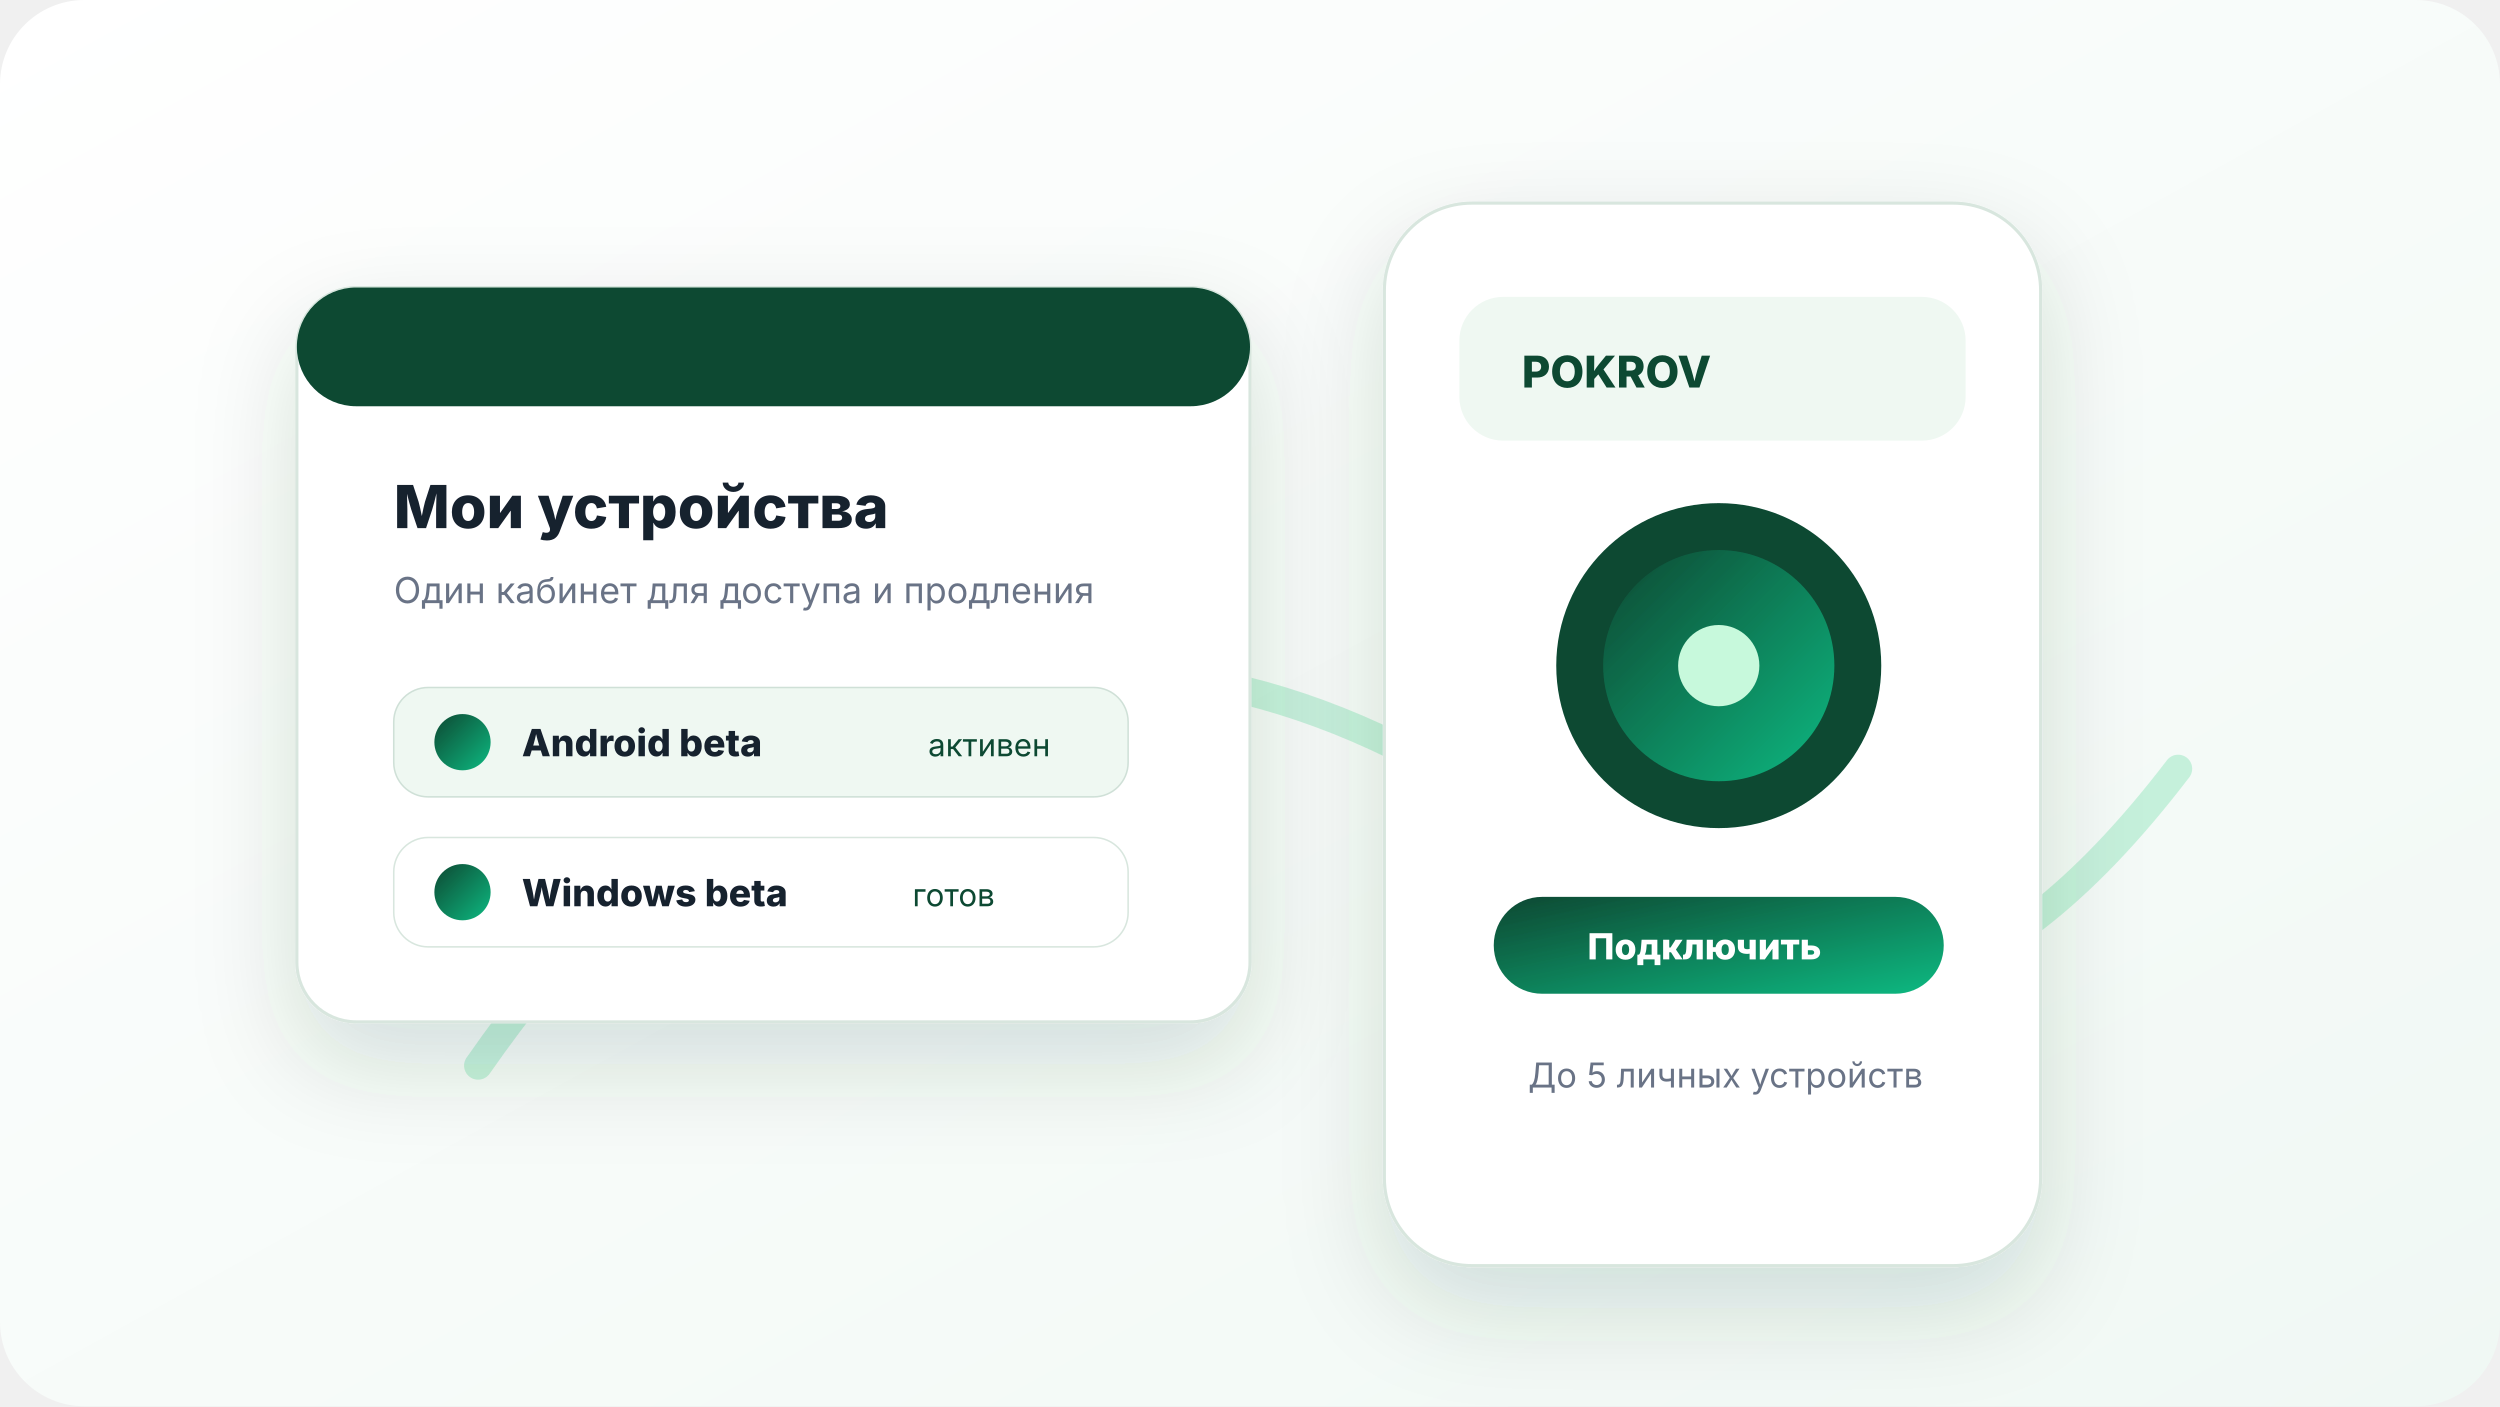
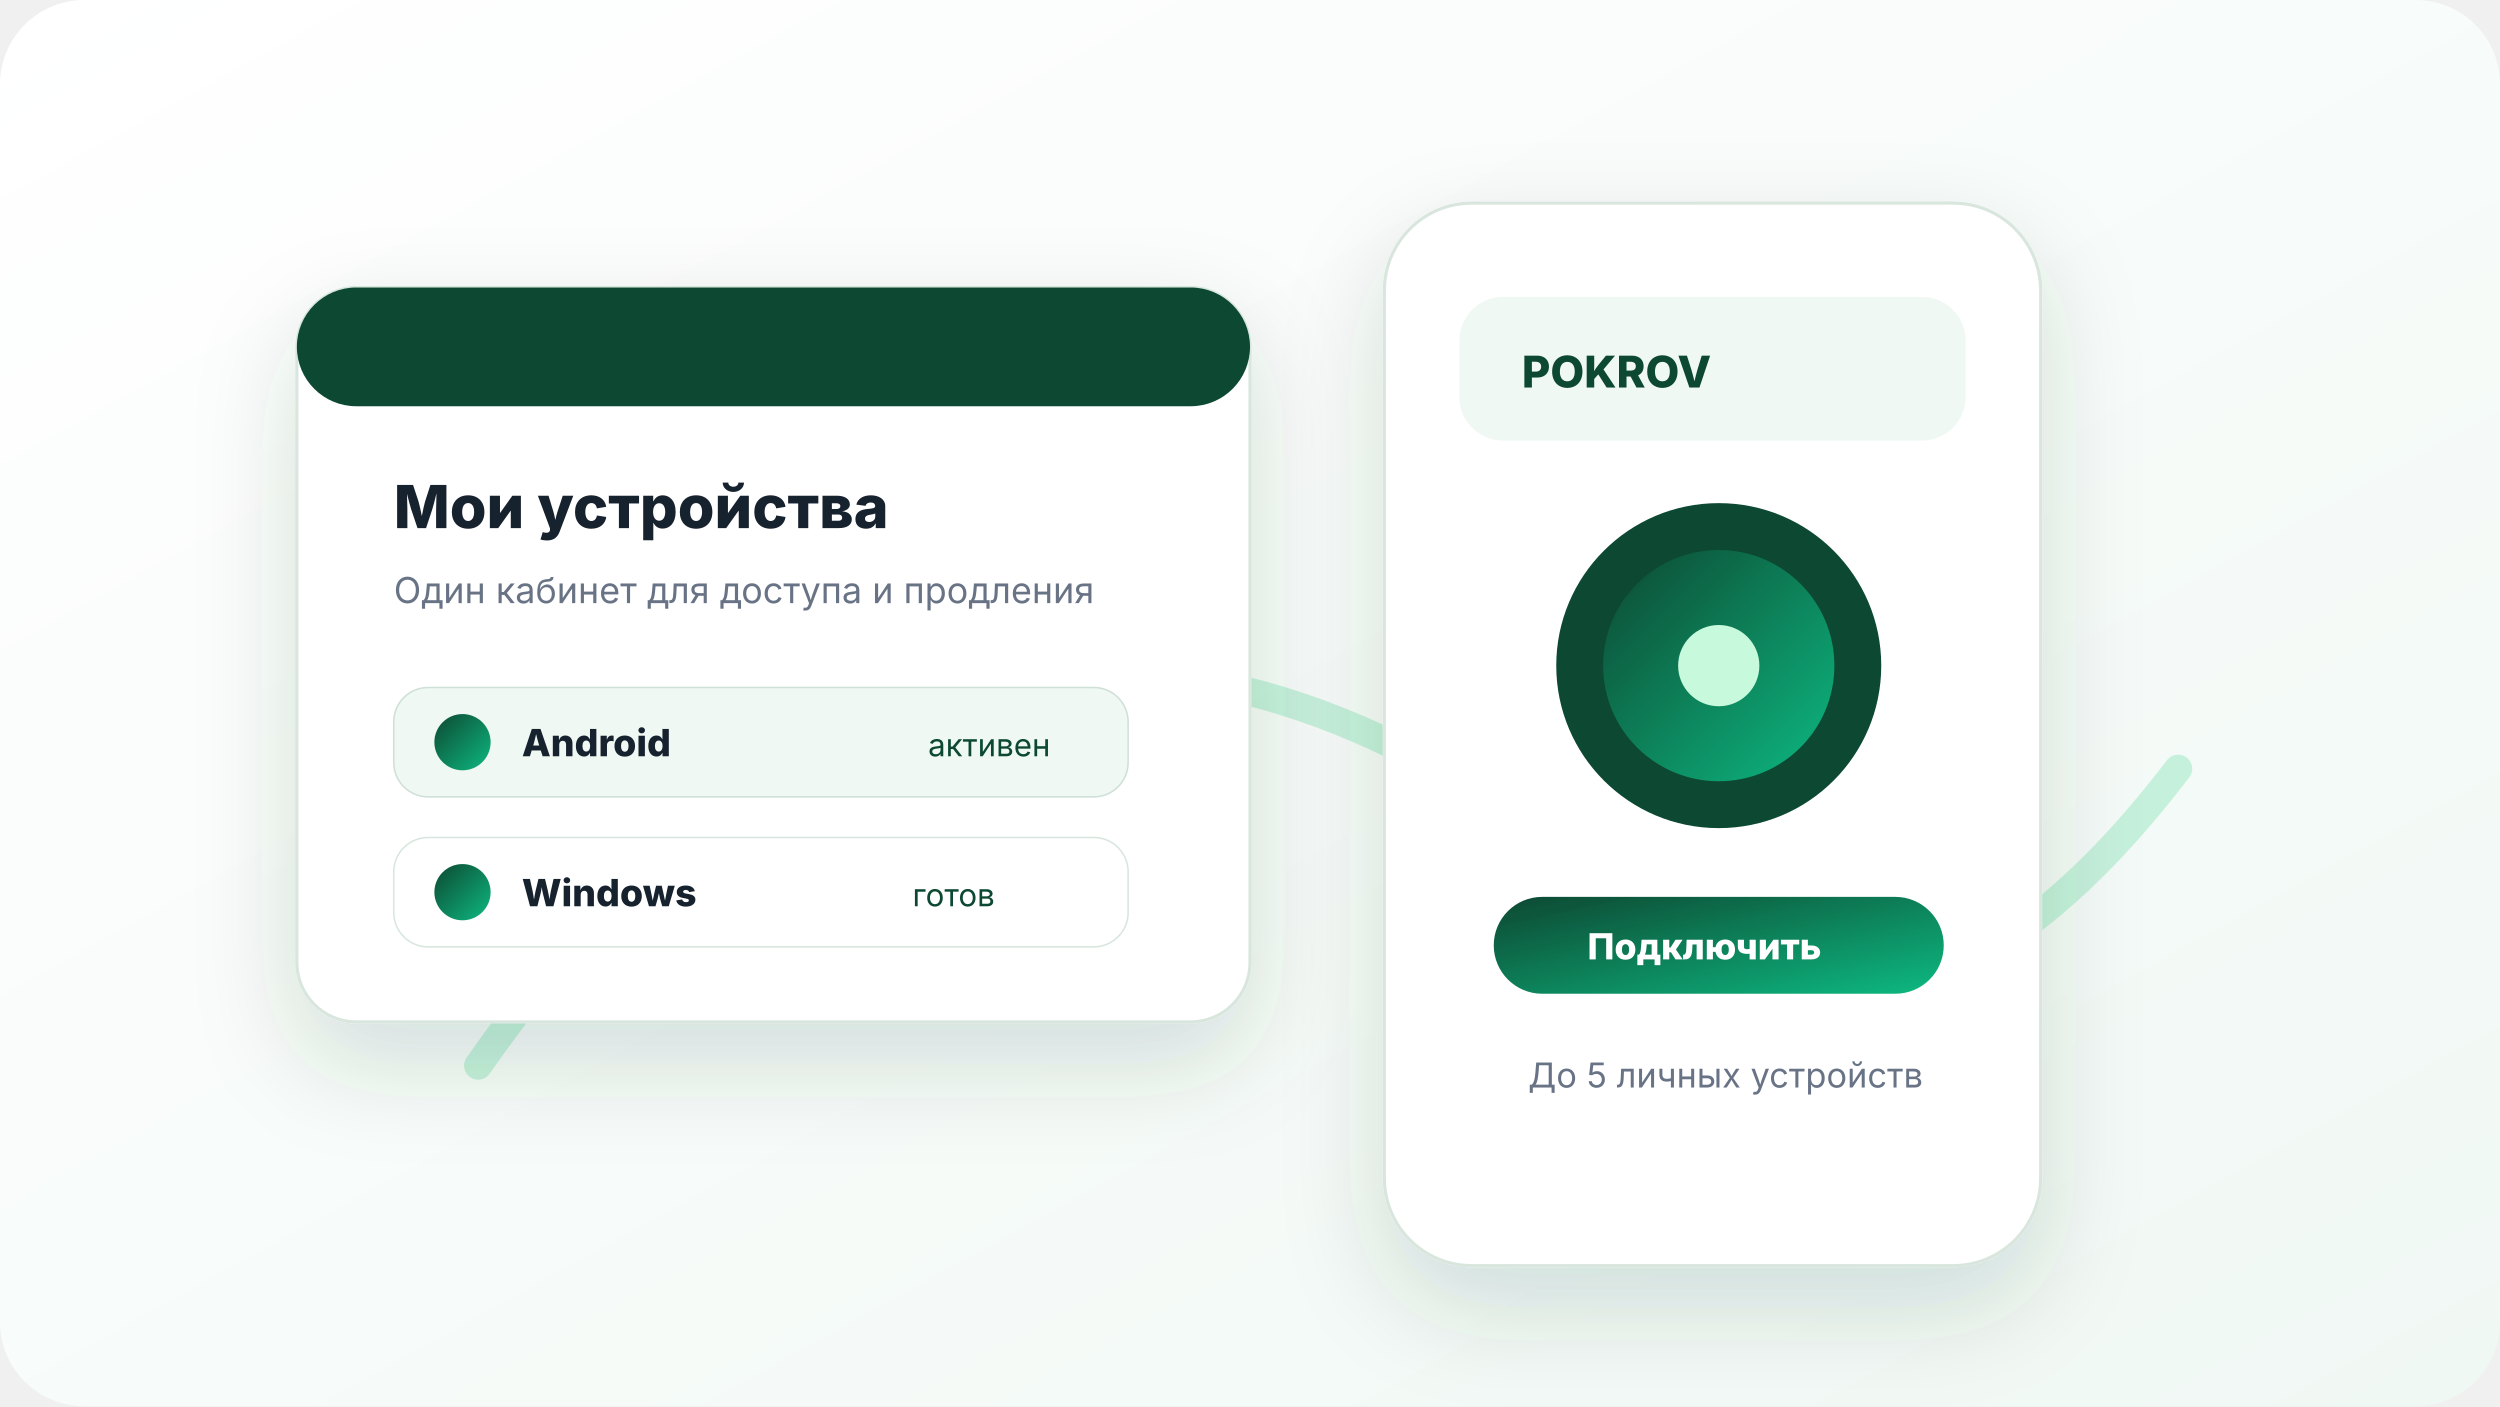
<svg xmlns="http://www.w3.org/2000/svg" width="1600" height="900" viewBox="0 0 1600 900" role="img" aria-labelledby="title desc">
  <defs>
    <linearGradient id="bg" x1="0" x2="1" y1="0" y2="1">
      <stop offset="0" stop-color="#ffffff" />
      <stop offset="1" stop-color="#f0f8f4" />
    </linearGradient>
    <linearGradient id="green" x1="0" x2="1" y1="0" y2="1">
      <stop offset="0" stop-color="#0b4832" />
      <stop offset="1" stop-color="#10b981" />
    </linearGradient>
    <filter id="shadow" x="-20%" y="-20%" width="140%" height="140%">
      <feDropShadow dx="0" dy="26" stdDeviation="32" flood-color="#0b4832" flood-opacity=".15" />
    </filter>
  </defs>
  <rect width="1600" height="900" rx="54" fill="url(#bg)" />
  <path d="M306 682 C515 382 781 355 1038 575 C1156 675 1271 653 1394 492" fill="none" stroke="#9fe8c4" stroke-width="18" stroke-linecap="round" opacity=".55" />
  <g filter="url(#shadow)">
    <rect x="190" y="184" width="610" height="470" rx="38" fill="#ffffff" stroke="#d8e6de" stroke-width="2" />
    <rect x="190" y="184" width="610" height="76" rx="38" fill="#0b4832" />
    <text x="252" y="338" font-family="Inter, Arial, sans-serif" font-size="38" font-weight="800" fill="#17202f">Мои устройства</text>
    <text x="252" y="386" font-family="Inter, Arial, sans-serif" font-size="23" fill="#697386">Один кабинет для доступа и продления</text>
    <rect x="252" y="440" width="470" height="70" rx="22" fill="#eff8f2" stroke="#cfe0d7" />
    <circle cx="296" cy="475" r="18" fill="url(#green)" />
-     <text x="334" y="484" font-family="Inter, Arial, sans-serif" font-size="24" font-weight="800" fill="#17202f">Android beta</text>
+     <text x="334" y="484" font-family="Inter, Arial, sans-serif" font-size="24" font-weight="800" fill="#17202f">Android</text>
    <text x="594" y="484" font-family="Inter, Arial, sans-serif" font-size="20" fill="#0b4832">активен</text>
    <rect x="252" y="536" width="470" height="70" rx="22" fill="#ffffff" stroke="#d8e6de" />
    <circle cx="296" cy="571" r="18" fill="url(#green)" />
-     <text x="334" y="580" font-family="Inter, Arial, sans-serif" font-size="24" font-weight="800" fill="#17202f">Windows beta</text>
+     <text x="334" y="580" font-family="Inter, Arial, sans-serif" font-size="24" font-weight="800" fill="#17202f">Windows</text>
    <text x="584" y="580" font-family="Inter, Arial, sans-serif" font-size="20" fill="#0b4832">готов</text>
  </g>
  <g filter="url(#shadow)">
    <rect x="886" y="130" width="420" height="680" rx="56" fill="#ffffff" stroke="#d8e6de" stroke-width="2" />
    <rect x="934" y="190" width="324" height="92" rx="28" fill="#eff8f2" />
    <text x="974" y="248" font-family="Inter, Arial, sans-serif" font-size="28" font-weight="800" fill="#0b4832">POKROV</text>
    <circle cx="1100" cy="426" r="104" fill="#0b4832" />
    <circle cx="1100" cy="426" r="74" fill="url(#green)" />
    <circle cx="1100" cy="426" r="26" fill="#c7f9dc" />
    <rect x="956" y="574" width="288" height="62" rx="31" fill="url(#green)" />
    <text x="1016" y="614" font-family="Inter, Arial, sans-serif" font-size="23" font-weight="800" fill="#ffffff">Подключить</text>
    <text x="978" y="696" font-family="Inter, Arial, sans-serif" font-size="22" fill="#697386">До 5 личных устройств</text>
  </g>
</svg>
